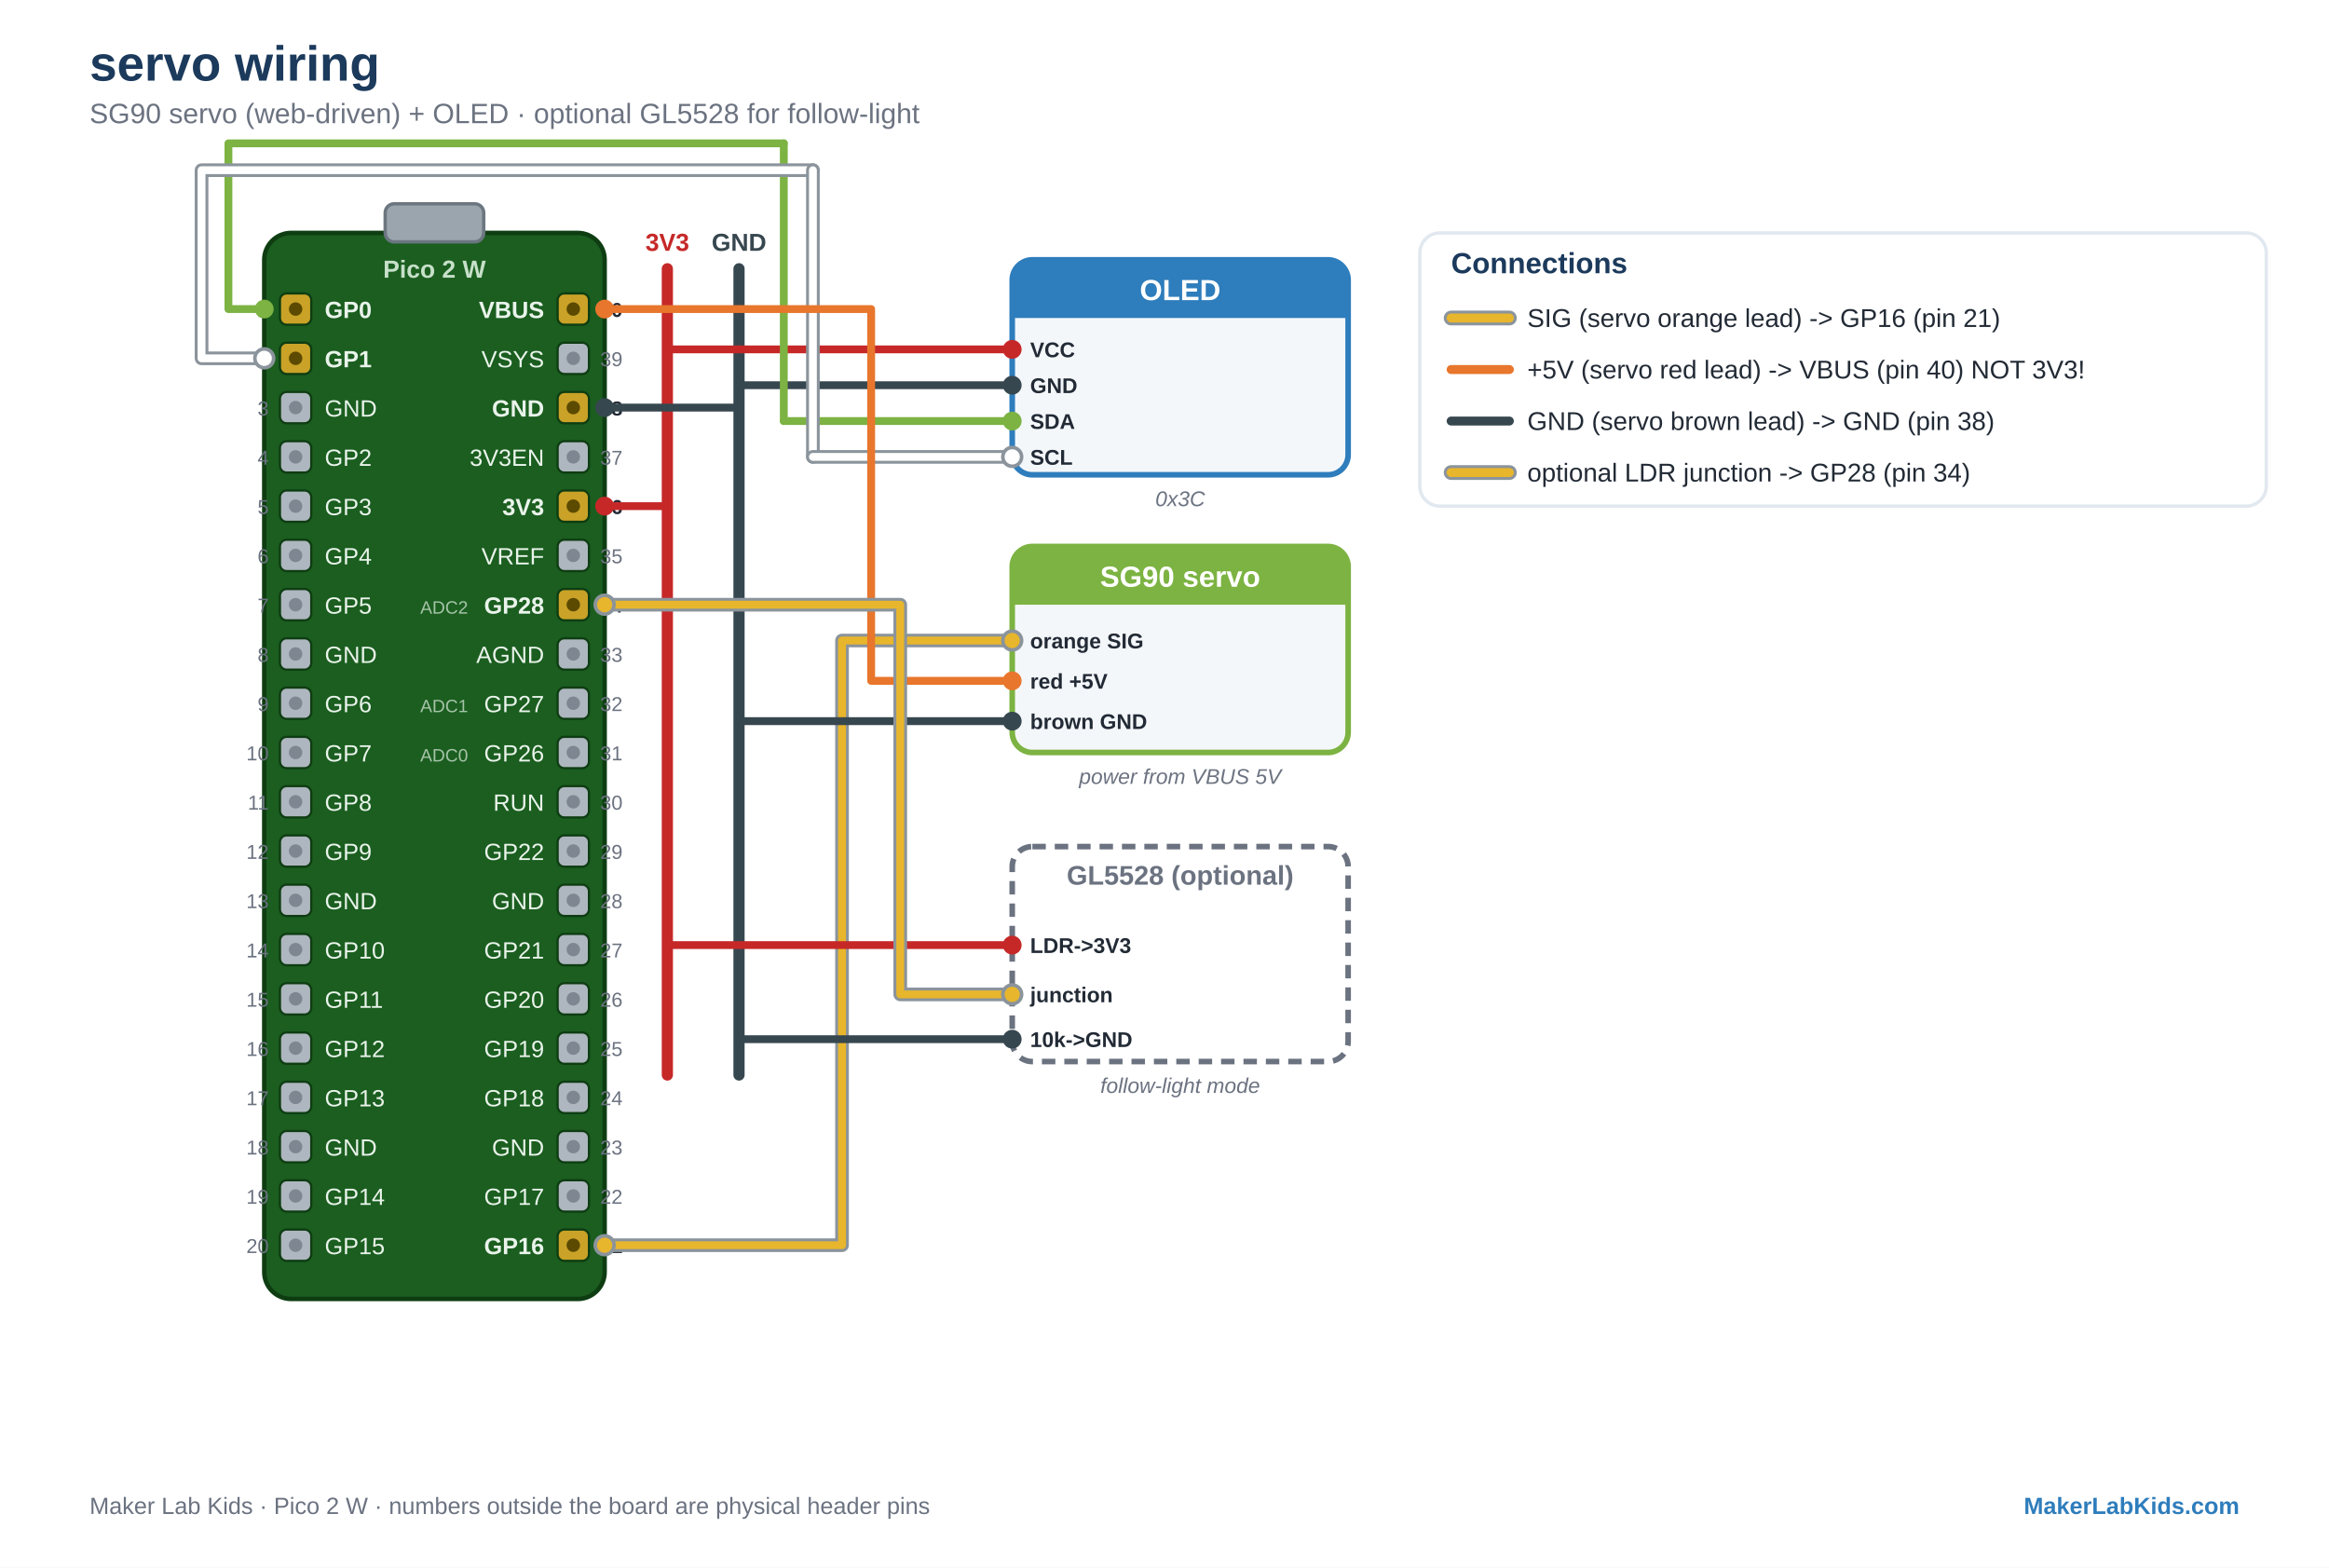
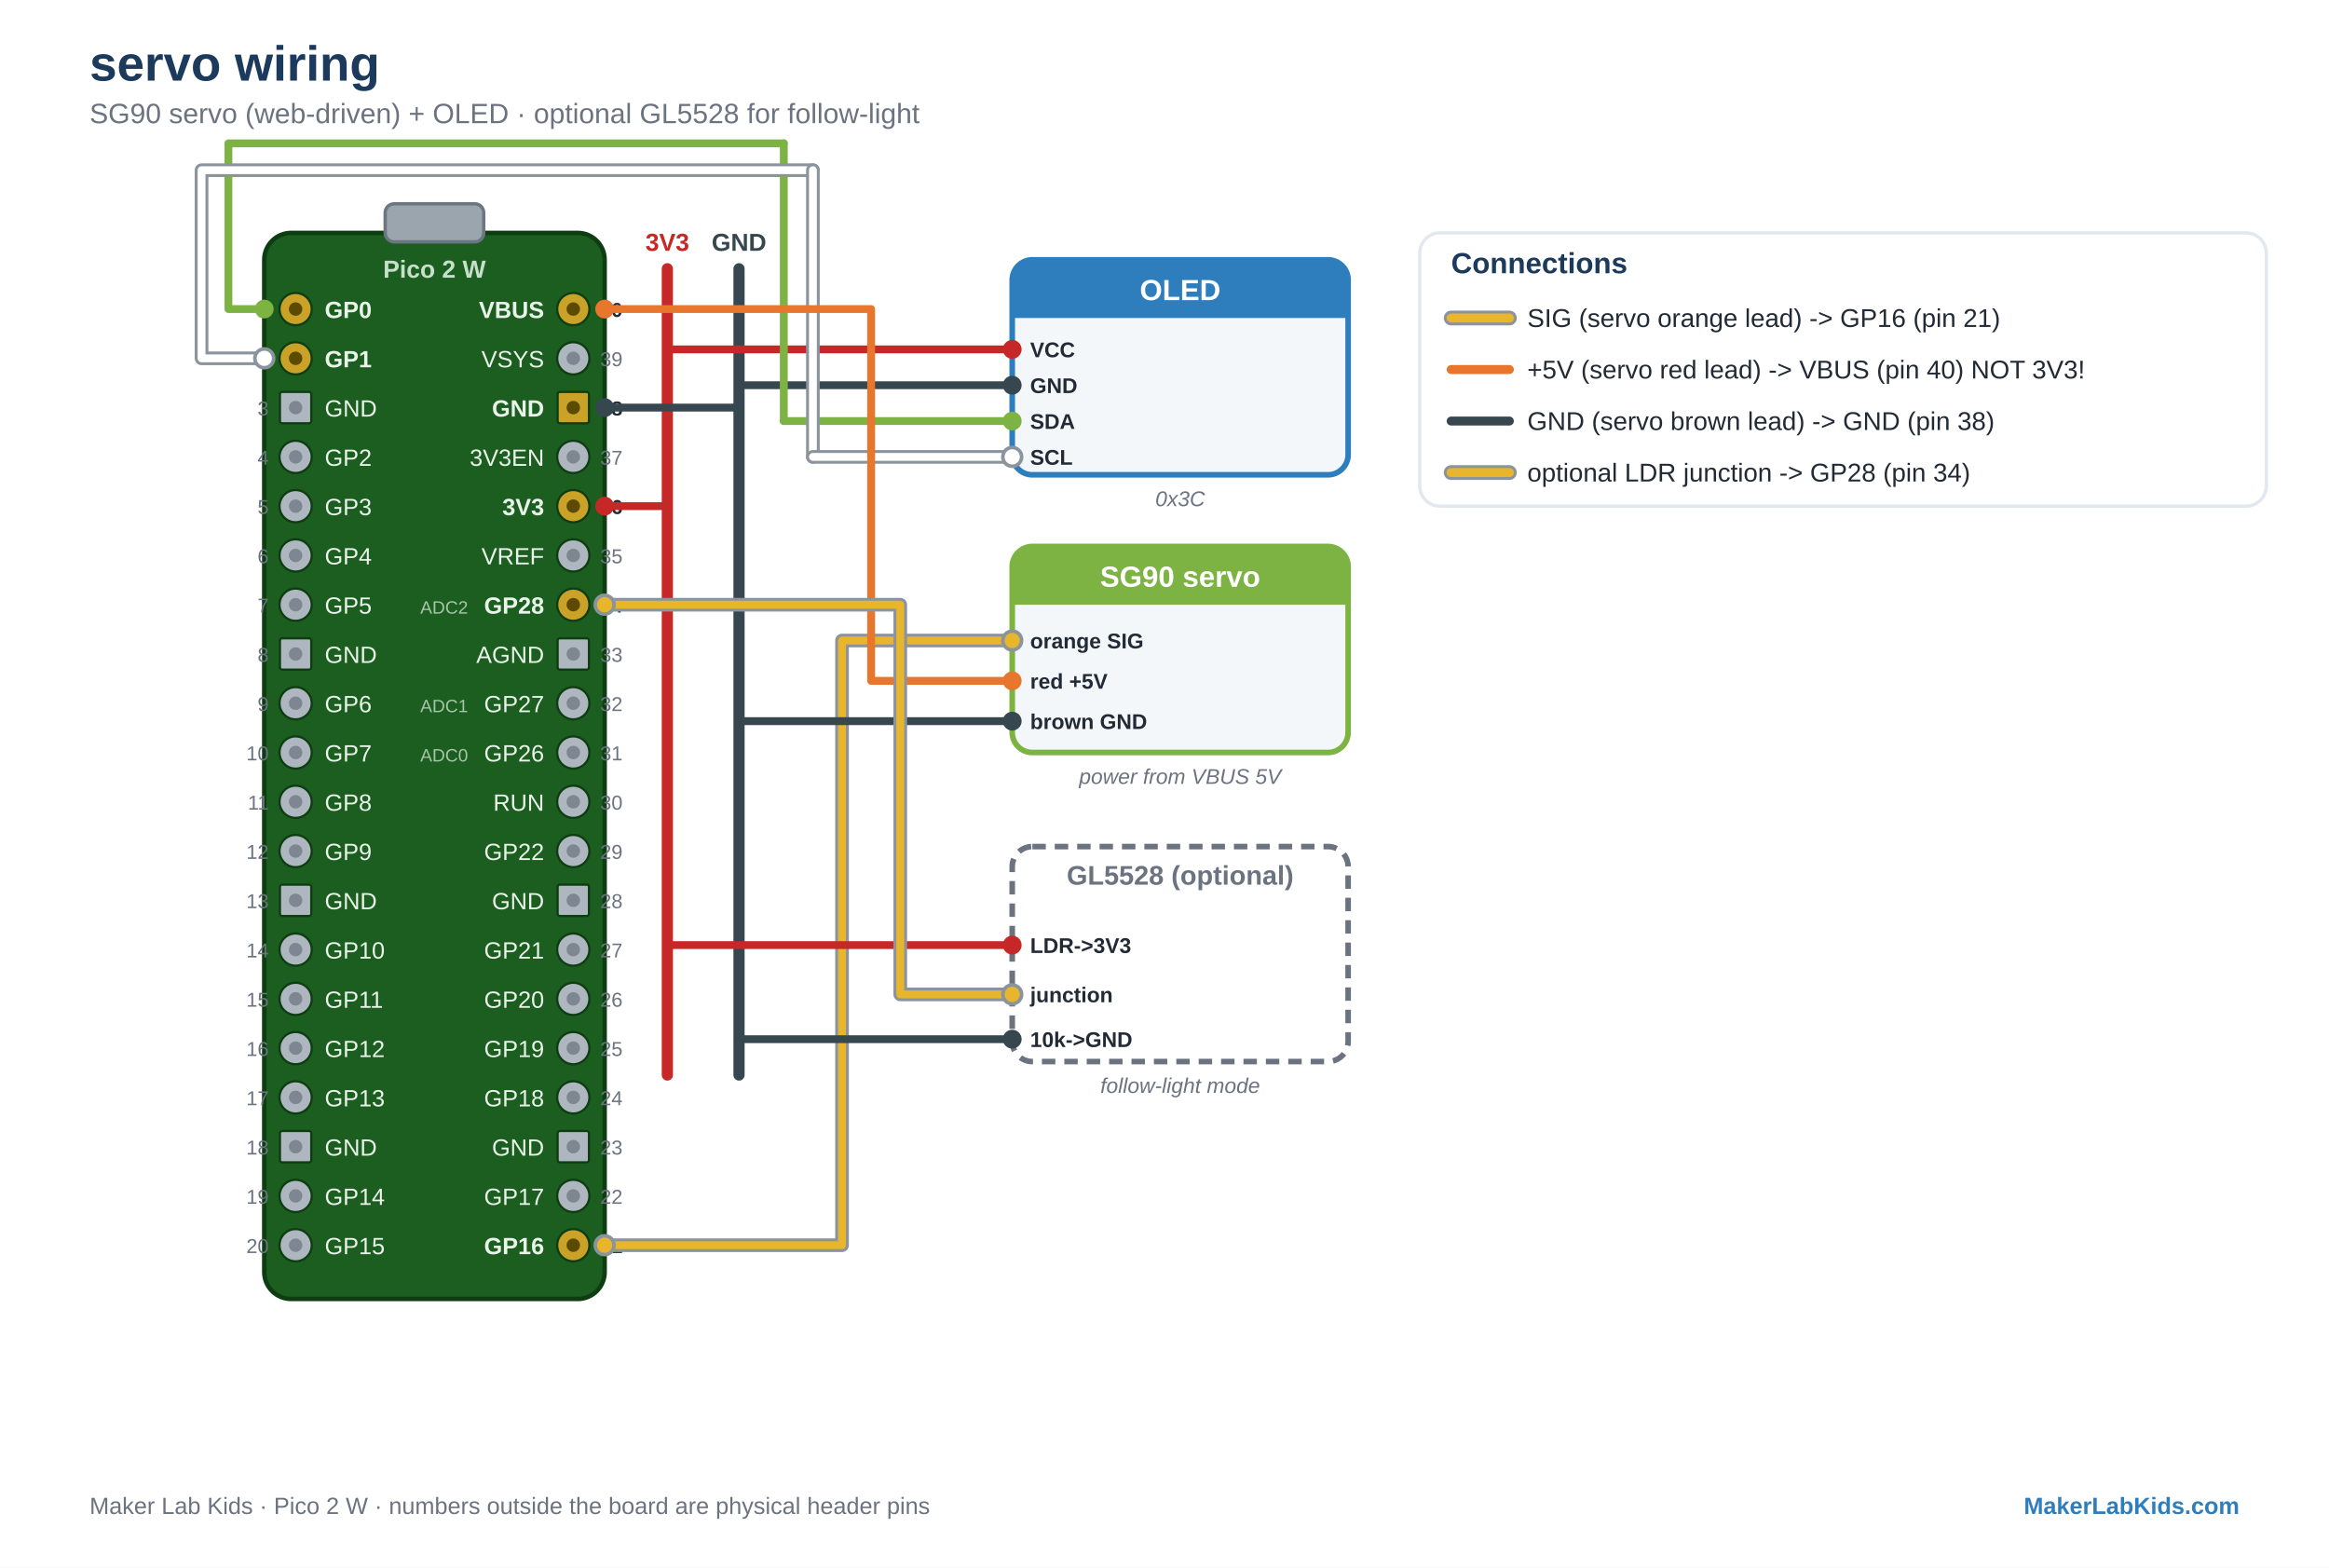
<svg xmlns="http://www.w3.org/2000/svg" viewBox="0 0 1040 700" font-family="Arial, Helvetica, sans-serif">
  <rect width="1040" height="700" fill="#FFFFFF" />
  <text x="40" y="36" font-family="Arial, Helvetica, sans-serif" font-size="22" fill="#1B3A5C" text-anchor="start" font-weight="bold">servo wiring</text>
  <text x="40" y="55" font-family="Arial, Helvetica, sans-serif" font-size="12.5" fill="#6B7280" text-anchor="start">SG90 servo (web-driven) + OLED  ·  optional GL5528 for follow-light</text>
  <rect x="118" y="104" width="152" height="476" rx="12" fill="#1B5E20" stroke="#0E3D12" stroke-width="2" />
  <rect x="172" y="91" width="44" height="17" rx="4" fill="#9AA5AD" stroke="#6B7680" stroke-width="1.5" />
  <text x="194" y="124" font-family="Arial, Helvetica, sans-serif" font-size="11" fill="#C7E0C9" text-anchor="middle" font-weight="bold">Pico 2 W</text>
-   <rect x="125" y="131" width="14" height="14" rx="3" fill="#C9A227" stroke="#0E3D12" stroke-width="1" />
+   <circle cx="132" cy="138" r="7.2" fill="#C9A227" stroke="#0E3D12" stroke-width="1" />
  <circle cx="132" cy="138" r="3" fill="#5C4A00" />
  <text x="145" y="142" font-family="Arial, Helvetica, sans-serif" font-size="10.5" fill="#EAF4EB" text-anchor="start" font-weight="bold">GP0</text>
  <text x="120" y="141.5" font-family="Arial, Helvetica, sans-serif" font-size="9" fill="#222A35" text-anchor="end" font-weight="bold">1</text>
-   <rect x="125" y="153" width="14" height="14" rx="3" fill="#C9A227" stroke="#0E3D12" stroke-width="1" />
+   <circle cx="132" cy="160" r="7.2" fill="#C9A227" stroke="#0E3D12" stroke-width="1" />
  <circle cx="132" cy="160" r="3" fill="#5C4A00" />
  <text x="145" y="164" font-family="Arial, Helvetica, sans-serif" font-size="10.5" fill="#EAF4EB" text-anchor="start" font-weight="bold">GP1</text>
  <text x="120" y="163.5" font-family="Arial, Helvetica, sans-serif" font-size="9" fill="#222A35" text-anchor="end" font-weight="bold">2</text>
-   <rect x="125" y="175" width="14" height="14" rx="3" fill="#AEB6BF" stroke="#0E3D12" stroke-width="1" />
+   <rect x="125" y="175" width="14" height="14" rx="1" fill="#AEB6BF" stroke="#0E3D12" stroke-width="1" />
  <circle cx="132" cy="182" r="3" fill="#7E8791" />
  <text x="145" y="186" font-family="Arial, Helvetica, sans-serif" font-size="10.5" fill="#EAF4EB" text-anchor="start">GND</text>
  <text x="120" y="185.5" font-family="Arial, Helvetica, sans-serif" font-size="9" fill="#6B7280" text-anchor="end">3</text>
-   <rect x="125" y="197" width="14" height="14" rx="3" fill="#AEB6BF" stroke="#0E3D12" stroke-width="1" />
+   <circle cx="132" cy="204" r="7.2" fill="#AEB6BF" stroke="#0E3D12" stroke-width="1" />
  <circle cx="132" cy="204" r="3" fill="#7E8791" />
  <text x="145" y="208" font-family="Arial, Helvetica, sans-serif" font-size="10.5" fill="#EAF4EB" text-anchor="start">GP2</text>
  <text x="120" y="207.5" font-family="Arial, Helvetica, sans-serif" font-size="9" fill="#6B7280" text-anchor="end">4</text>
-   <rect x="125" y="219" width="14" height="14" rx="3" fill="#AEB6BF" stroke="#0E3D12" stroke-width="1" />
+   <circle cx="132" cy="226" r="7.2" fill="#AEB6BF" stroke="#0E3D12" stroke-width="1" />
  <circle cx="132" cy="226" r="3" fill="#7E8791" />
  <text x="145" y="230" font-family="Arial, Helvetica, sans-serif" font-size="10.5" fill="#EAF4EB" text-anchor="start">GP3</text>
  <text x="120" y="229.5" font-family="Arial, Helvetica, sans-serif" font-size="9" fill="#6B7280" text-anchor="end">5</text>
-   <rect x="125" y="241" width="14" height="14" rx="3" fill="#AEB6BF" stroke="#0E3D12" stroke-width="1" />
+   <circle cx="132" cy="248" r="7.2" fill="#AEB6BF" stroke="#0E3D12" stroke-width="1" />
  <circle cx="132" cy="248" r="3" fill="#7E8791" />
  <text x="145" y="252" font-family="Arial, Helvetica, sans-serif" font-size="10.5" fill="#EAF4EB" text-anchor="start">GP4</text>
  <text x="120" y="251.5" font-family="Arial, Helvetica, sans-serif" font-size="9" fill="#6B7280" text-anchor="end">6</text>
-   <rect x="125" y="263" width="14" height="14" rx="3" fill="#AEB6BF" stroke="#0E3D12" stroke-width="1" />
+   <circle cx="132" cy="270" r="7.2" fill="#AEB6BF" stroke="#0E3D12" stroke-width="1" />
  <circle cx="132" cy="270" r="3" fill="#7E8791" />
  <text x="145" y="274" font-family="Arial, Helvetica, sans-serif" font-size="10.5" fill="#EAF4EB" text-anchor="start">GP5</text>
  <text x="120" y="273.5" font-family="Arial, Helvetica, sans-serif" font-size="9" fill="#6B7280" text-anchor="end">7</text>
-   <rect x="125" y="285" width="14" height="14" rx="3" fill="#AEB6BF" stroke="#0E3D12" stroke-width="1" />
+   <rect x="125" y="285" width="14" height="14" rx="1" fill="#AEB6BF" stroke="#0E3D12" stroke-width="1" />
  <circle cx="132" cy="292" r="3" fill="#7E8791" />
  <text x="145" y="296" font-family="Arial, Helvetica, sans-serif" font-size="10.5" fill="#EAF4EB" text-anchor="start">GND</text>
  <text x="120" y="295.5" font-family="Arial, Helvetica, sans-serif" font-size="9" fill="#6B7280" text-anchor="end">8</text>
-   <rect x="125" y="307" width="14" height="14" rx="3" fill="#AEB6BF" stroke="#0E3D12" stroke-width="1" />
+   <circle cx="132" cy="314" r="7.2" fill="#AEB6BF" stroke="#0E3D12" stroke-width="1" />
  <circle cx="132" cy="314" r="3" fill="#7E8791" />
  <text x="145" y="318" font-family="Arial, Helvetica, sans-serif" font-size="10.5" fill="#EAF4EB" text-anchor="start">GP6</text>
  <text x="120" y="317.5" font-family="Arial, Helvetica, sans-serif" font-size="9" fill="#6B7280" text-anchor="end">9</text>
-   <rect x="125" y="329" width="14" height="14" rx="3" fill="#AEB6BF" stroke="#0E3D12" stroke-width="1" />
+   <circle cx="132" cy="336" r="7.2" fill="#AEB6BF" stroke="#0E3D12" stroke-width="1" />
  <circle cx="132" cy="336" r="3" fill="#7E8791" />
  <text x="145" y="340" font-family="Arial, Helvetica, sans-serif" font-size="10.5" fill="#EAF4EB" text-anchor="start">GP7</text>
  <text x="120" y="339.5" font-family="Arial, Helvetica, sans-serif" font-size="9" fill="#6B7280" text-anchor="end">10</text>
-   <rect x="125" y="351" width="14" height="14" rx="3" fill="#AEB6BF" stroke="#0E3D12" stroke-width="1" />
+   <circle cx="132" cy="358" r="7.2" fill="#AEB6BF" stroke="#0E3D12" stroke-width="1" />
  <circle cx="132" cy="358" r="3" fill="#7E8791" />
  <text x="145" y="362" font-family="Arial, Helvetica, sans-serif" font-size="10.5" fill="#EAF4EB" text-anchor="start">GP8</text>
  <text x="120" y="361.5" font-family="Arial, Helvetica, sans-serif" font-size="9" fill="#6B7280" text-anchor="end">11</text>
-   <rect x="125" y="373" width="14" height="14" rx="3" fill="#AEB6BF" stroke="#0E3D12" stroke-width="1" />
+   <circle cx="132" cy="380" r="7.2" fill="#AEB6BF" stroke="#0E3D12" stroke-width="1" />
  <circle cx="132" cy="380" r="3" fill="#7E8791" />
  <text x="145" y="384" font-family="Arial, Helvetica, sans-serif" font-size="10.5" fill="#EAF4EB" text-anchor="start">GP9</text>
  <text x="120" y="383.5" font-family="Arial, Helvetica, sans-serif" font-size="9" fill="#6B7280" text-anchor="end">12</text>
-   <rect x="125" y="395" width="14" height="14" rx="3" fill="#AEB6BF" stroke="#0E3D12" stroke-width="1" />
+   <rect x="125" y="395" width="14" height="14" rx="1" fill="#AEB6BF" stroke="#0E3D12" stroke-width="1" />
  <circle cx="132" cy="402" r="3" fill="#7E8791" />
  <text x="145" y="406" font-family="Arial, Helvetica, sans-serif" font-size="10.5" fill="#EAF4EB" text-anchor="start">GND</text>
  <text x="120" y="405.5" font-family="Arial, Helvetica, sans-serif" font-size="9" fill="#6B7280" text-anchor="end">13</text>
-   <rect x="125" y="417" width="14" height="14" rx="3" fill="#AEB6BF" stroke="#0E3D12" stroke-width="1" />
+   <circle cx="132" cy="424" r="7.2" fill="#AEB6BF" stroke="#0E3D12" stroke-width="1" />
  <circle cx="132" cy="424" r="3" fill="#7E8791" />
  <text x="145" y="428" font-family="Arial, Helvetica, sans-serif" font-size="10.5" fill="#EAF4EB" text-anchor="start">GP10</text>
  <text x="120" y="427.5" font-family="Arial, Helvetica, sans-serif" font-size="9" fill="#6B7280" text-anchor="end">14</text>
-   <rect x="125" y="439" width="14" height="14" rx="3" fill="#AEB6BF" stroke="#0E3D12" stroke-width="1" />
+   <circle cx="132" cy="446" r="7.2" fill="#AEB6BF" stroke="#0E3D12" stroke-width="1" />
  <circle cx="132" cy="446" r="3" fill="#7E8791" />
  <text x="145" y="450" font-family="Arial, Helvetica, sans-serif" font-size="10.5" fill="#EAF4EB" text-anchor="start">GP11</text>
  <text x="120" y="449.5" font-family="Arial, Helvetica, sans-serif" font-size="9" fill="#6B7280" text-anchor="end">15</text>
-   <rect x="125" y="461" width="14" height="14" rx="3" fill="#AEB6BF" stroke="#0E3D12" stroke-width="1" />
+   <circle cx="132" cy="468" r="7.2" fill="#AEB6BF" stroke="#0E3D12" stroke-width="1" />
  <circle cx="132" cy="468" r="3" fill="#7E8791" />
  <text x="145" y="472" font-family="Arial, Helvetica, sans-serif" font-size="10.5" fill="#EAF4EB" text-anchor="start">GP12</text>
  <text x="120" y="471.5" font-family="Arial, Helvetica, sans-serif" font-size="9" fill="#6B7280" text-anchor="end">16</text>
-   <rect x="125" y="483" width="14" height="14" rx="3" fill="#AEB6BF" stroke="#0E3D12" stroke-width="1" />
+   <circle cx="132" cy="490" r="7.2" fill="#AEB6BF" stroke="#0E3D12" stroke-width="1" />
  <circle cx="132" cy="490" r="3" fill="#7E8791" />
  <text x="145" y="494" font-family="Arial, Helvetica, sans-serif" font-size="10.5" fill="#EAF4EB" text-anchor="start">GP13</text>
  <text x="120" y="493.5" font-family="Arial, Helvetica, sans-serif" font-size="9" fill="#6B7280" text-anchor="end">17</text>
-   <rect x="125" y="505" width="14" height="14" rx="3" fill="#AEB6BF" stroke="#0E3D12" stroke-width="1" />
+   <rect x="125" y="505" width="14" height="14" rx="1" fill="#AEB6BF" stroke="#0E3D12" stroke-width="1" />
  <circle cx="132" cy="512" r="3" fill="#7E8791" />
  <text x="145" y="516" font-family="Arial, Helvetica, sans-serif" font-size="10.5" fill="#EAF4EB" text-anchor="start">GND</text>
  <text x="120" y="515.5" font-family="Arial, Helvetica, sans-serif" font-size="9" fill="#6B7280" text-anchor="end">18</text>
-   <rect x="125" y="527" width="14" height="14" rx="3" fill="#AEB6BF" stroke="#0E3D12" stroke-width="1" />
+   <circle cx="132" cy="534" r="7.2" fill="#AEB6BF" stroke="#0E3D12" stroke-width="1" />
  <circle cx="132" cy="534" r="3" fill="#7E8791" />
  <text x="145" y="538" font-family="Arial, Helvetica, sans-serif" font-size="10.5" fill="#EAF4EB" text-anchor="start">GP14</text>
  <text x="120" y="537.5" font-family="Arial, Helvetica, sans-serif" font-size="9" fill="#6B7280" text-anchor="end">19</text>
-   <rect x="125" y="549" width="14" height="14" rx="3" fill="#AEB6BF" stroke="#0E3D12" stroke-width="1" />
+   <circle cx="132" cy="556" r="7.2" fill="#AEB6BF" stroke="#0E3D12" stroke-width="1" />
  <circle cx="132" cy="556" r="3" fill="#7E8791" />
  <text x="145" y="560" font-family="Arial, Helvetica, sans-serif" font-size="10.5" fill="#EAF4EB" text-anchor="start">GP15</text>
  <text x="120" y="559.5" font-family="Arial, Helvetica, sans-serif" font-size="9" fill="#6B7280" text-anchor="end">20</text>
-   <rect x="249" y="549" width="14" height="14" rx="3" fill="#C9A227" stroke="#0E3D12" stroke-width="1" />
+   <circle cx="256" cy="556" r="7.2" fill="#C9A227" stroke="#0E3D12" stroke-width="1" />
  <circle cx="256" cy="556" r="3" fill="#5C4A00" />
  <text x="243" y="560" font-family="Arial, Helvetica, sans-serif" font-size="10.5" fill="#EAF4EB" text-anchor="end" font-weight="bold">GP16</text>
  <text x="268" y="559.5" font-family="Arial, Helvetica, sans-serif" font-size="9" fill="#222A35" text-anchor="start" font-weight="bold">21</text>
-   <rect x="249" y="527" width="14" height="14" rx="3" fill="#AEB6BF" stroke="#0E3D12" stroke-width="1" />
+   <circle cx="256" cy="534" r="7.2" fill="#AEB6BF" stroke="#0E3D12" stroke-width="1" />
  <circle cx="256" cy="534" r="3" fill="#7E8791" />
  <text x="243" y="538" font-family="Arial, Helvetica, sans-serif" font-size="10.5" fill="#EAF4EB" text-anchor="end">GP17</text>
  <text x="268" y="537.5" font-family="Arial, Helvetica, sans-serif" font-size="9" fill="#6B7280" text-anchor="start">22</text>
-   <rect x="249" y="505" width="14" height="14" rx="3" fill="#AEB6BF" stroke="#0E3D12" stroke-width="1" />
+   <rect x="249" y="505" width="14" height="14" rx="1" fill="#AEB6BF" stroke="#0E3D12" stroke-width="1" />
  <circle cx="256" cy="512" r="3" fill="#7E8791" />
  <text x="243" y="516" font-family="Arial, Helvetica, sans-serif" font-size="10.5" fill="#EAF4EB" text-anchor="end">GND</text>
  <text x="268" y="515.5" font-family="Arial, Helvetica, sans-serif" font-size="9" fill="#6B7280" text-anchor="start">23</text>
-   <rect x="249" y="483" width="14" height="14" rx="3" fill="#AEB6BF" stroke="#0E3D12" stroke-width="1" />
+   <circle cx="256" cy="490" r="7.2" fill="#AEB6BF" stroke="#0E3D12" stroke-width="1" />
  <circle cx="256" cy="490" r="3" fill="#7E8791" />
  <text x="243" y="494" font-family="Arial, Helvetica, sans-serif" font-size="10.5" fill="#EAF4EB" text-anchor="end">GP18</text>
  <text x="268" y="493.5" font-family="Arial, Helvetica, sans-serif" font-size="9" fill="#6B7280" text-anchor="start">24</text>
-   <rect x="249" y="461" width="14" height="14" rx="3" fill="#AEB6BF" stroke="#0E3D12" stroke-width="1" />
+   <circle cx="256" cy="468" r="7.2" fill="#AEB6BF" stroke="#0E3D12" stroke-width="1" />
  <circle cx="256" cy="468" r="3" fill="#7E8791" />
  <text x="243" y="472" font-family="Arial, Helvetica, sans-serif" font-size="10.5" fill="#EAF4EB" text-anchor="end">GP19</text>
  <text x="268" y="471.5" font-family="Arial, Helvetica, sans-serif" font-size="9" fill="#6B7280" text-anchor="start">25</text>
-   <rect x="249" y="439" width="14" height="14" rx="3" fill="#AEB6BF" stroke="#0E3D12" stroke-width="1" />
+   <circle cx="256" cy="446" r="7.2" fill="#AEB6BF" stroke="#0E3D12" stroke-width="1" />
  <circle cx="256" cy="446" r="3" fill="#7E8791" />
  <text x="243" y="450" font-family="Arial, Helvetica, sans-serif" font-size="10.5" fill="#EAF4EB" text-anchor="end">GP20</text>
  <text x="268" y="449.5" font-family="Arial, Helvetica, sans-serif" font-size="9" fill="#6B7280" text-anchor="start">26</text>
-   <rect x="249" y="417" width="14" height="14" rx="3" fill="#AEB6BF" stroke="#0E3D12" stroke-width="1" />
+   <circle cx="256" cy="424" r="7.2" fill="#AEB6BF" stroke="#0E3D12" stroke-width="1" />
  <circle cx="256" cy="424" r="3" fill="#7E8791" />
  <text x="243" y="428" font-family="Arial, Helvetica, sans-serif" font-size="10.5" fill="#EAF4EB" text-anchor="end">GP21</text>
  <text x="268" y="427.5" font-family="Arial, Helvetica, sans-serif" font-size="9" fill="#6B7280" text-anchor="start">27</text>
-   <rect x="249" y="395" width="14" height="14" rx="3" fill="#AEB6BF" stroke="#0E3D12" stroke-width="1" />
+   <rect x="249" y="395" width="14" height="14" rx="1" fill="#AEB6BF" stroke="#0E3D12" stroke-width="1" />
  <circle cx="256" cy="402" r="3" fill="#7E8791" />
  <text x="243" y="406" font-family="Arial, Helvetica, sans-serif" font-size="10.5" fill="#EAF4EB" text-anchor="end">GND</text>
  <text x="268" y="405.5" font-family="Arial, Helvetica, sans-serif" font-size="9" fill="#6B7280" text-anchor="start">28</text>
-   <rect x="249" y="373" width="14" height="14" rx="3" fill="#AEB6BF" stroke="#0E3D12" stroke-width="1" />
+   <circle cx="256" cy="380" r="7.2" fill="#AEB6BF" stroke="#0E3D12" stroke-width="1" />
  <circle cx="256" cy="380" r="3" fill="#7E8791" />
  <text x="243" y="384" font-family="Arial, Helvetica, sans-serif" font-size="10.5" fill="#EAF4EB" text-anchor="end">GP22</text>
  <text x="268" y="383.5" font-family="Arial, Helvetica, sans-serif" font-size="9" fill="#6B7280" text-anchor="start">29</text>
-   <rect x="249" y="351" width="14" height="14" rx="3" fill="#AEB6BF" stroke="#0E3D12" stroke-width="1" />
+   <circle cx="256" cy="358" r="7.2" fill="#AEB6BF" stroke="#0E3D12" stroke-width="1" />
  <circle cx="256" cy="358" r="3" fill="#7E8791" />
  <text x="243" y="362" font-family="Arial, Helvetica, sans-serif" font-size="10.5" fill="#EAF4EB" text-anchor="end">RUN</text>
  <text x="268" y="361.5" font-family="Arial, Helvetica, sans-serif" font-size="9" fill="#6B7280" text-anchor="start">30</text>
-   <rect x="249" y="329" width="14" height="14" rx="3" fill="#AEB6BF" stroke="#0E3D12" stroke-width="1" />
+   <circle cx="256" cy="336" r="7.2" fill="#AEB6BF" stroke="#0E3D12" stroke-width="1" />
  <circle cx="256" cy="336" r="3" fill="#7E8791" />
  <text x="243" y="340" font-family="Arial, Helvetica, sans-serif" font-size="10.5" fill="#EAF4EB" text-anchor="end">GP26</text>
  <text x="209" y="340" font-family="Arial, Helvetica, sans-serif" font-size="8" fill="#A6C4A8" text-anchor="end">ADC0</text>
  <text x="268" y="339.5" font-family="Arial, Helvetica, sans-serif" font-size="9" fill="#6B7280" text-anchor="start">31</text>
-   <rect x="249" y="307" width="14" height="14" rx="3" fill="#AEB6BF" stroke="#0E3D12" stroke-width="1" />
+   <circle cx="256" cy="314" r="7.2" fill="#AEB6BF" stroke="#0E3D12" stroke-width="1" />
  <circle cx="256" cy="314" r="3" fill="#7E8791" />
  <text x="243" y="318" font-family="Arial, Helvetica, sans-serif" font-size="10.5" fill="#EAF4EB" text-anchor="end">GP27</text>
  <text x="209" y="318" font-family="Arial, Helvetica, sans-serif" font-size="8" fill="#A6C4A8" text-anchor="end">ADC1</text>
  <text x="268" y="317.5" font-family="Arial, Helvetica, sans-serif" font-size="9" fill="#6B7280" text-anchor="start">32</text>
-   <rect x="249" y="285" width="14" height="14" rx="3" fill="#AEB6BF" stroke="#0E3D12" stroke-width="1" />
+   <rect x="249" y="285" width="14" height="14" rx="1" fill="#AEB6BF" stroke="#0E3D12" stroke-width="1" />
  <circle cx="256" cy="292" r="3" fill="#7E8791" />
  <text x="243" y="296" font-family="Arial, Helvetica, sans-serif" font-size="10.5" fill="#EAF4EB" text-anchor="end">AGND</text>
  <text x="268" y="295.5" font-family="Arial, Helvetica, sans-serif" font-size="9" fill="#6B7280" text-anchor="start">33</text>
-   <rect x="249" y="263" width="14" height="14" rx="3" fill="#C9A227" stroke="#0E3D12" stroke-width="1" />
+   <circle cx="256" cy="270" r="7.2" fill="#C9A227" stroke="#0E3D12" stroke-width="1" />
  <circle cx="256" cy="270" r="3" fill="#5C4A00" />
  <text x="243" y="274" font-family="Arial, Helvetica, sans-serif" font-size="10.5" fill="#EAF4EB" text-anchor="end" font-weight="bold">GP28</text>
  <text x="209" y="274" font-family="Arial, Helvetica, sans-serif" font-size="8" fill="#A6C4A8" text-anchor="end">ADC2</text>
  <text x="268" y="273.5" font-family="Arial, Helvetica, sans-serif" font-size="9" fill="#222A35" text-anchor="start" font-weight="bold">34</text>
-   <rect x="249" y="241" width="14" height="14" rx="3" fill="#AEB6BF" stroke="#0E3D12" stroke-width="1" />
+   <circle cx="256" cy="248" r="7.2" fill="#AEB6BF" stroke="#0E3D12" stroke-width="1" />
  <circle cx="256" cy="248" r="3" fill="#7E8791" />
  <text x="243" y="252" font-family="Arial, Helvetica, sans-serif" font-size="10.5" fill="#EAF4EB" text-anchor="end">VREF</text>
  <text x="268" y="251.5" font-family="Arial, Helvetica, sans-serif" font-size="9" fill="#6B7280" text-anchor="start">35</text>
-   <rect x="249" y="219" width="14" height="14" rx="3" fill="#C9A227" stroke="#0E3D12" stroke-width="1" />
+   <circle cx="256" cy="226" r="7.2" fill="#C9A227" stroke="#0E3D12" stroke-width="1" />
  <circle cx="256" cy="226" r="3" fill="#5C4A00" />
  <text x="243" y="230" font-family="Arial, Helvetica, sans-serif" font-size="10.5" fill="#EAF4EB" text-anchor="end" font-weight="bold">3V3</text>
  <text x="268" y="229.5" font-family="Arial, Helvetica, sans-serif" font-size="9" fill="#222A35" text-anchor="start" font-weight="bold">36</text>
-   <rect x="249" y="197" width="14" height="14" rx="3" fill="#AEB6BF" stroke="#0E3D12" stroke-width="1" />
+   <circle cx="256" cy="204" r="7.2" fill="#AEB6BF" stroke="#0E3D12" stroke-width="1" />
  <circle cx="256" cy="204" r="3" fill="#7E8791" />
  <text x="243" y="208" font-family="Arial, Helvetica, sans-serif" font-size="10.5" fill="#EAF4EB" text-anchor="end">3V3EN</text>
  <text x="268" y="207.5" font-family="Arial, Helvetica, sans-serif" font-size="9" fill="#6B7280" text-anchor="start">37</text>
-   <rect x="249" y="175" width="14" height="14" rx="3" fill="#C9A227" stroke="#0E3D12" stroke-width="1" />
+   <rect x="249" y="175" width="14" height="14" rx="1" fill="#C9A227" stroke="#0E3D12" stroke-width="1" />
  <circle cx="256" cy="182" r="3" fill="#5C4A00" />
  <text x="243" y="186" font-family="Arial, Helvetica, sans-serif" font-size="10.5" fill="#EAF4EB" text-anchor="end" font-weight="bold">GND</text>
  <text x="268" y="185.5" font-family="Arial, Helvetica, sans-serif" font-size="9" fill="#222A35" text-anchor="start" font-weight="bold">38</text>
-   <rect x="249" y="153" width="14" height="14" rx="3" fill="#AEB6BF" stroke="#0E3D12" stroke-width="1" />
+   <circle cx="256" cy="160" r="7.2" fill="#AEB6BF" stroke="#0E3D12" stroke-width="1" />
  <circle cx="256" cy="160" r="3" fill="#7E8791" />
  <text x="243" y="164" font-family="Arial, Helvetica, sans-serif" font-size="10.5" fill="#EAF4EB" text-anchor="end">VSYS</text>
  <text x="268" y="163.5" font-family="Arial, Helvetica, sans-serif" font-size="9" fill="#6B7280" text-anchor="start">39</text>
-   <rect x="249" y="131" width="14" height="14" rx="3" fill="#C9A227" stroke="#0E3D12" stroke-width="1" />
+   <circle cx="256" cy="138" r="7.2" fill="#C9A227" stroke="#0E3D12" stroke-width="1" />
  <circle cx="256" cy="138" r="3" fill="#5C4A00" />
  <text x="243" y="142" font-family="Arial, Helvetica, sans-serif" font-size="10.5" fill="#EAF4EB" text-anchor="end" font-weight="bold">VBUS</text>
  <text x="268" y="141.5" font-family="Arial, Helvetica, sans-serif" font-size="9" fill="#222A35" text-anchor="start" font-weight="bold">40</text>
  <path d="M298 120 L298 480" fill="none" stroke="#C62828" stroke-width="5" stroke-linejoin="round" stroke-linecap="round" />
  <path d="M330 120 L330 480" fill="none" stroke="#37474F" stroke-width="5" stroke-linejoin="round" stroke-linecap="round" />
  <text x="298" y="112" font-family="Arial, Helvetica, sans-serif" font-size="11" fill="#C62828" text-anchor="middle" font-weight="bold">3V3</text>
  <text x="330" y="112" font-family="Arial, Helvetica, sans-serif" font-size="11" fill="#37474F" text-anchor="middle" font-weight="bold">GND</text>
  <path d="M270 226 L298 226" fill="none" stroke="#C62828" stroke-width="3.5" stroke-linejoin="round" stroke-linecap="round" />
  <circle cx="270" cy="226" r="4.2" fill="#C62828" />
  <path d="M270 182 L330 182" fill="none" stroke="#37474F" stroke-width="3.5" stroke-linejoin="round" stroke-linecap="round" />
  <circle cx="270" cy="182" r="4.2" fill="#37474F" />
  <rect x="452" y="116" width="150" height="96" rx="9" fill="#F4F7FA" stroke="#2E7DBC" stroke-width="2.5" />
  <path d="M452 125 q0 -9 9 -9 h132 q9 0 9 9 v17 h-150 z" fill="#2E7DBC" />
  <text x="527" y="134" font-family="Arial, Helvetica, sans-serif" font-size="13" fill="#FFFFFF" text-anchor="middle" font-weight="bold">OLED</text>
  <text x="527" y="226" font-family="Arial, Helvetica, sans-serif" font-size="9.5" fill="#6B7280" text-anchor="middle" font-style="italic">0x3C</text>
  <text x="460" y="159.5" font-family="Arial, Helvetica, sans-serif" font-size="9.5" fill="#222A35" text-anchor="start" font-weight="bold">VCC</text>
  <text x="460" y="175.5" font-family="Arial, Helvetica, sans-serif" font-size="9.5" fill="#222A35" text-anchor="start" font-weight="bold">GND</text>
  <text x="460" y="191.5" font-family="Arial, Helvetica, sans-serif" font-size="9.5" fill="#222A35" text-anchor="start" font-weight="bold">SDA</text>
  <text x="460" y="207.5" font-family="Arial, Helvetica, sans-serif" font-size="9.5" fill="#222A35" text-anchor="start" font-weight="bold">SCL</text>
  <rect x="452" y="244" width="150" height="92" rx="9" fill="#F4F7FA" stroke="#7CB342" stroke-width="2.5" />
  <path d="M452 253 q0 -9 9 -9 h132 q9 0 9 9 v17 h-150 z" fill="#7CB342" />
  <text x="527" y="262" font-family="Arial, Helvetica, sans-serif" font-size="13" fill="#FFFFFF" text-anchor="middle" font-weight="bold">SG90 servo</text>
  <text x="527" y="350" font-family="Arial, Helvetica, sans-serif" font-size="9.5" fill="#6B7280" text-anchor="middle" font-style="italic">power from VBUS 5V</text>
  <text x="460" y="289.5" font-family="Arial, Helvetica, sans-serif" font-size="9.5" fill="#222A35" text-anchor="start" font-weight="bold">orange SIG</text>
  <text x="460" y="307.5" font-family="Arial, Helvetica, sans-serif" font-size="9.5" fill="#222A35" text-anchor="start" font-weight="bold">red +5V</text>
  <text x="460" y="325.5" font-family="Arial, Helvetica, sans-serif" font-size="9.5" fill="#222A35" text-anchor="start" font-weight="bold">brown GND</text>
  <path d="M298 156 L452 156" fill="none" stroke="#C62828" stroke-width="3.5" stroke-linejoin="round" stroke-linecap="round" />
  <circle cx="452" cy="156" r="4.2" fill="#C62828" />
  <path d="M330 172 L452 172" fill="none" stroke="#37474F" stroke-width="3.5" stroke-linejoin="round" stroke-linecap="round" />
  <circle cx="452" cy="172" r="4.2" fill="#37474F" />
  <path d="M118 138 L102 138 L102 64 L350 64" fill="none" stroke="#7CB342" stroke-width="3.5" stroke-linejoin="round" stroke-linecap="round" />
  <circle cx="118" cy="138" r="4.2" fill="#7CB342" />
  <path d="M350 64 L350 188" fill="none" stroke="#7CB342" stroke-width="3.5" stroke-linejoin="round" stroke-linecap="round" />
  <path d="M350 188 L452 188" fill="none" stroke="#7CB342" stroke-width="3.5" stroke-linejoin="round" stroke-linecap="round" />
  <circle cx="452" cy="188" r="4.2" fill="#7CB342" />
  <path d="M118 160 L90 160 L90 76 L363 76" fill="none" stroke="#8B949C" stroke-width="6.1" stroke-linejoin="round" stroke-linecap="round" />
  <path d="M118 160 L90 160 L90 76 L363 76" fill="none" stroke="#FFFFFF" stroke-width="3.5" stroke-linejoin="round" stroke-linecap="round" />
  <circle cx="118" cy="160" r="4.2" fill="#FFFFFF" stroke="#8B949C" stroke-width="1.6" />
  <path d="M363 76 L363 204" fill="none" stroke="#8B949C" stroke-width="6.1" stroke-linejoin="round" stroke-linecap="round" />
  <path d="M363 76 L363 204" fill="none" stroke="#FFFFFF" stroke-width="3.5" stroke-linejoin="round" stroke-linecap="round" />
  <path d="M363 204 L452 204" fill="none" stroke="#8B949C" stroke-width="6.1" stroke-linejoin="round" stroke-linecap="round" />
  <path d="M363 204 L452 204" fill="none" stroke="#FFFFFF" stroke-width="3.5" stroke-linejoin="round" stroke-linecap="round" />
  <circle cx="452" cy="204" r="4.2" fill="#FFFFFF" stroke="#8B949C" stroke-width="1.6" />
  <path d="M270 556 L376 556 L376 286 L452 286" fill="none" stroke="#8B949C" stroke-width="6.1" stroke-linejoin="round" stroke-linecap="round" />
  <path d="M270 556 L376 556 L376 286 L452 286" fill="none" stroke="#E8B62C" stroke-width="3.5" stroke-linejoin="round" stroke-linecap="round" />
  <circle cx="270" cy="556" r="4.2" fill="#E8B62C" stroke="#8B949C" stroke-width="1.6" />
  <circle cx="452" cy="286" r="4.2" fill="#E8B62C" stroke="#8B949C" stroke-width="1.6" />
  <path d="M270 138 L389 138 L389 304 L452 304" fill="none" stroke="#E8762C" stroke-width="3.5" stroke-linejoin="round" stroke-linecap="round" />
  <circle cx="270" cy="138" r="4.2" fill="#E8762C" />
  <circle cx="452" cy="304" r="4.2" fill="#E8762C" />
  <path d="M330 322 L452 322" fill="none" stroke="#37474F" stroke-width="3.5" stroke-linejoin="round" stroke-linecap="round" />
  <circle cx="452" cy="322" r="4.2" fill="#37474F" />
  <rect x="452" y="378" width="150" height="96" rx="9" fill="#FFFFFF" stroke="#6B7280" stroke-width="2.5" stroke-dasharray="6 4" />
  <text x="527" y="395" font-family="Arial, Helvetica, sans-serif" font-size="12" fill="#6B7280" text-anchor="middle" font-weight="bold">GL5528 (optional)</text>
  <text x="527" y="488" font-family="Arial, Helvetica, sans-serif" font-size="9.5" fill="#6B7280" text-anchor="middle" font-style="italic">follow-light mode</text>
  <text x="460" y="425.5" font-family="Arial, Helvetica, sans-serif" font-size="9.5" fill="#222A35" text-anchor="start" font-weight="bold">LDR-&gt;3V3</text>
  <text x="460" y="447.5" font-family="Arial, Helvetica, sans-serif" font-size="9.5" fill="#222A35" text-anchor="start" font-weight="bold">junction</text>
  <text x="460" y="467.5" font-family="Arial, Helvetica, sans-serif" font-size="9.5" fill="#222A35" text-anchor="start" font-weight="bold">10k-&gt;GND</text>
  <path d="M298 422 L452 422" fill="none" stroke="#C62828" stroke-width="3.5" stroke-linejoin="round" stroke-linecap="round" />
  <circle cx="452" cy="422" r="4.2" fill="#C62828" />
  <path d="M270 270 L402 270 L402 444 L452 444" fill="none" stroke="#8B949C" stroke-width="6.1" stroke-linejoin="round" stroke-linecap="round" />
  <path d="M270 270 L402 270 L402 444 L452 444" fill="none" stroke="#E8B62C" stroke-width="3.5" stroke-linejoin="round" stroke-linecap="round" />
  <circle cx="270" cy="270" r="4.2" fill="#E8B62C" stroke="#8B949C" stroke-width="1.6" />
  <circle cx="452" cy="444" r="4.2" fill="#E8B62C" stroke="#8B949C" stroke-width="1.6" />
  <path d="M330 464 L452 464" fill="none" stroke="#37474F" stroke-width="3.5" stroke-linejoin="round" stroke-linecap="round" />
  <circle cx="452" cy="464" r="4.2" fill="#37474F" />
  <rect x="634" y="104" width="378" height="122" rx="9" fill="#FFFFFF" stroke="#E1E8EF" stroke-width="1.5" />
  <text x="648" y="122" font-family="Arial, Helvetica, sans-serif" font-size="13" fill="#1B3A5C" text-anchor="start" font-weight="bold">Connections</text>
  <line x1="648" y1="142" x2="674" y2="142" stroke="#8B949C" stroke-width="6.6" stroke-linecap="round" />
  <line x1="648" y1="142" x2="674" y2="142" stroke="#E8B62C" stroke-width="4" stroke-linecap="round" />
  <text x="682" y="146" font-family="Arial, Helvetica, sans-serif" font-size="11.5" fill="#222A35" text-anchor="start">SIG (servo orange lead) -&gt; GP16 (pin 21)</text>
  <line x1="648" y1="165" x2="674" y2="165" stroke="#E8762C" stroke-width="4" stroke-linecap="round" />
  <text x="682" y="169" font-family="Arial, Helvetica, sans-serif" font-size="11.5" fill="#222A35" text-anchor="start">+5V (servo red lead) -&gt; VBUS (pin 40) NOT 3V3!</text>
  <line x1="648" y1="188" x2="674" y2="188" stroke="#37474F" stroke-width="4" stroke-linecap="round" />
  <text x="682" y="192" font-family="Arial, Helvetica, sans-serif" font-size="11.5" fill="#222A35" text-anchor="start">GND (servo brown lead) -&gt; GND (pin 38)</text>
  <line x1="648" y1="211" x2="674" y2="211" stroke="#8B949C" stroke-width="6.6" stroke-linecap="round" />
  <line x1="648" y1="211" x2="674" y2="211" stroke="#E8B62C" stroke-width="4" stroke-linecap="round" />
  <text x="682" y="215" font-family="Arial, Helvetica, sans-serif" font-size="11.5" fill="#222A35" text-anchor="start">optional LDR junction -&gt; GP28 (pin 34)</text>
  <text x="40" y="676" font-family="Arial, Helvetica, sans-serif" font-size="10.5" fill="#6B7280" text-anchor="start">Maker Lab Kids  ·  Pico 2 W  ·  numbers outside the board are physical header pins</text>
  <text x="1000" y="676" font-family="Arial, Helvetica, sans-serif" font-size="10.5" fill="#2E7DBC" text-anchor="end" font-weight="bold">MakerLabKids.com</text>
</svg>
